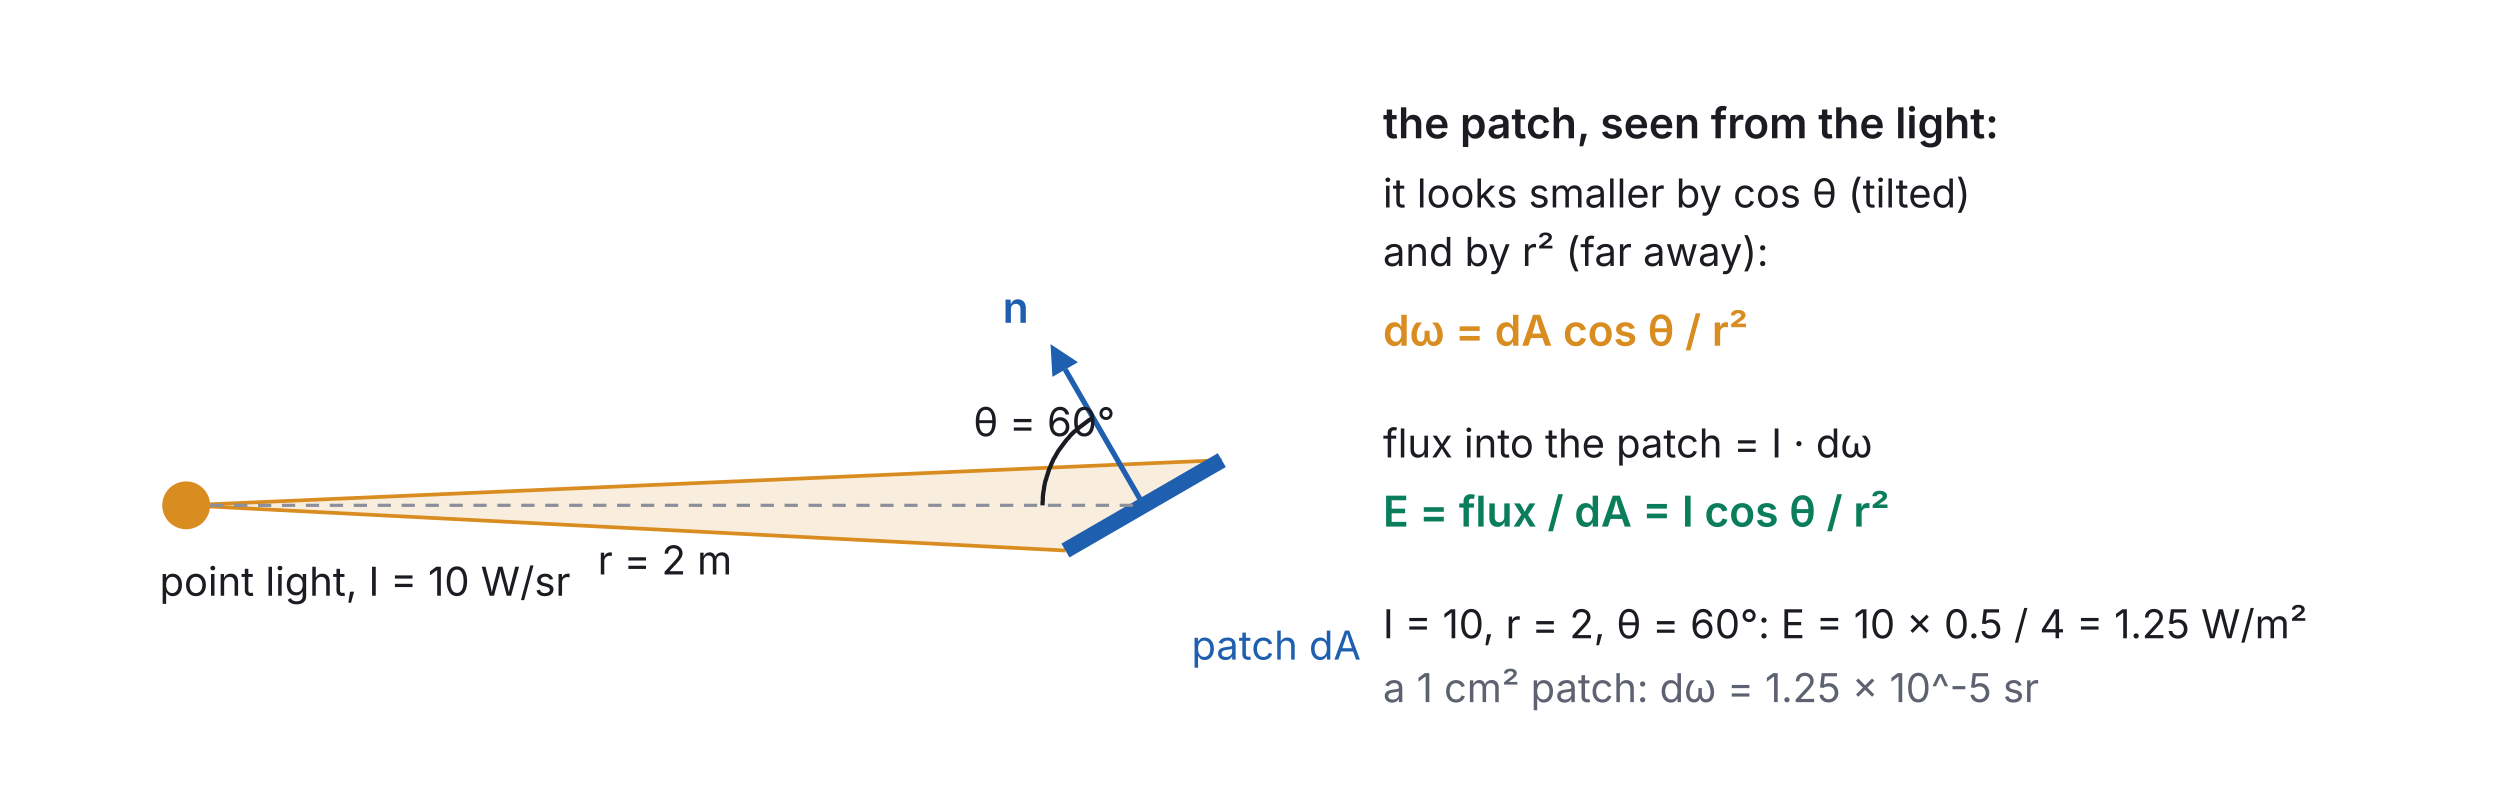
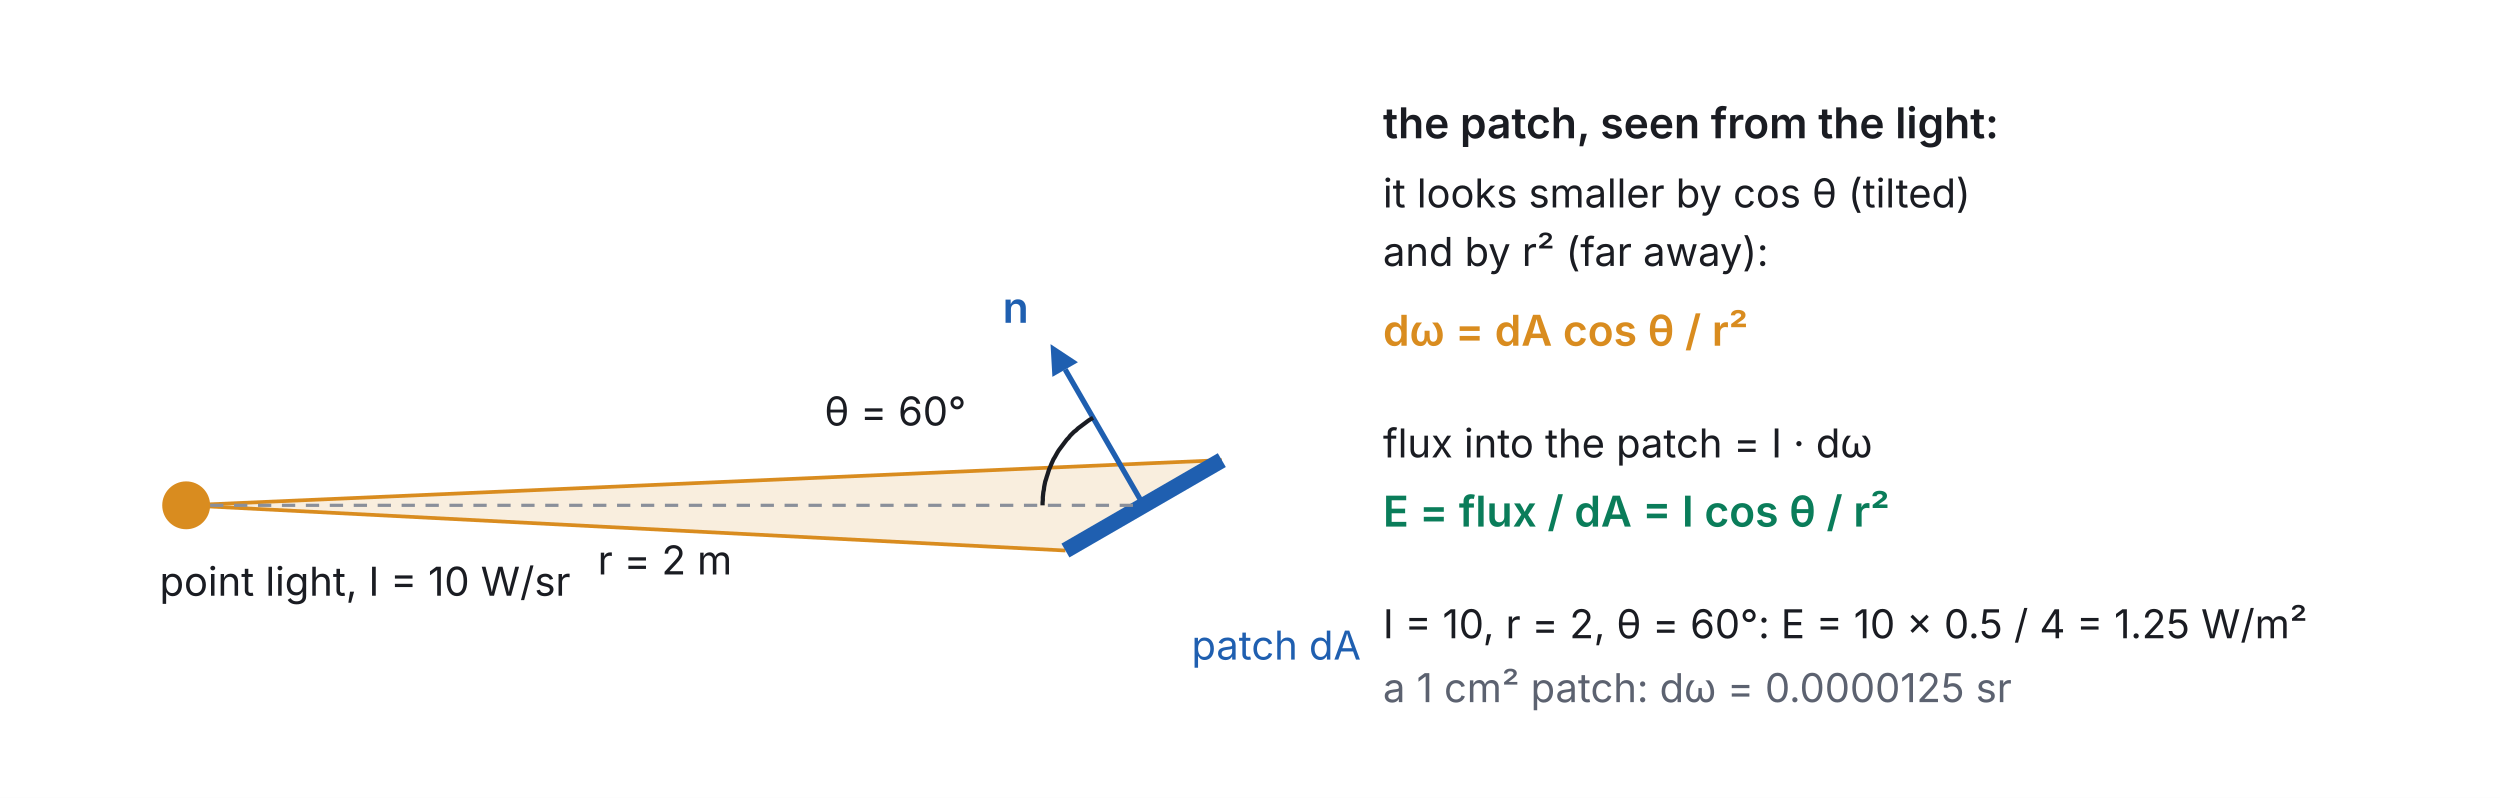
<svg xmlns="http://www.w3.org/2000/svg" viewBox="0 0 940 300" width="940" height="300" font-family="system-ui, -apple-system, Segoe UI, sans-serif" font-size="12" fill="#1a1c22">
  <rect width="940" height="300" fill="#ffffff" />
  <polygon points="70,190 459.4,173 400.6,207" fill="#d98c1f" opacity="0.15" />
  <line x1="70" y1="190" x2="459.4" y2="173" stroke="#d98c1f" stroke-width="1.4" />
  <line x1="70" y1="190" x2="400.6" y2="207" stroke="#d98c1f" stroke-width="1.4" />
  <line x1="459.4" y1="173" x2="400.6" y2="207" stroke="#1f5fb0" stroke-width="6" />
  <line x1="430" y1="190" x2="400.5" y2="138.9" stroke="#1f5fb0" stroke-width="2" />
  <polygon points="395,129.4 405.3,136.2 395.7,141.7" fill="#1f5fb0" />
  <text x="377" y="121.38" font-size="16" font-weight="600" fill="#1f5fb0">n</text>
  <line x1="70" y1="190" x2="430" y2="190" stroke="#8a8f9a" stroke-width="1.2" stroke-dasharray="5 4" />
  <polyline fill="none" stroke="#1a1c22" stroke-width="1.6" points="392,190 392,189 392.1,188 392.1,187 392.2,186 392.3,185 392.5,184.1 392.6,183.1 392.8,182.1 393,181.1 393.3,180.2 393.6,179.2 393.9,178.3 394.2,177.3 394.5,176.4 394.9,175.5 395.3,174.5 395.7,173.6 396.1,172.7 396.6,171.9 397.1,171 397.6,170.1 398.1,169.3 398.7,168.5 399.3,167.7 399.9,166.9 400.5,166.1 401.1,165.3 401.8,164.6 402.4,163.8 403.1,163.1 403.8,162.4 404.6,161.8 405.3,161.1 406.1,160.5 406.9,159.9 407.7,159.3 408.5,158.7 409.3,158.1 410.1,157.6 411,157.1" />
-   <text x="366" y="164" font-size="15">θ = 60°</text>
+   <text x="310" y="160" font-size="15">θ = 60°</text>
  <circle cx="70" cy="190" r="9" fill="#d98c1f" />
  <text x="60" y="224" font-size="15">point light, I = 10 W/sr</text>
  <text x="250" y="216" font-size="15" text-anchor="middle">r = 2 m</text>
  <text x="448" y="248" font-size="15" fill="#1f5fb0">patch dA</text>
  <text x="520" y="52" font-size="16" font-weight="600">the patch, seen from the light:</text>
  <text x="520" y="78" font-size="15">it looks smaller by cos θ (tilted)</text>
  <text x="520" y="100" font-size="15">and by r² (far away):</text>
  <text x="520" y="130" font-size="16" font-weight="600" fill="#d98c1f">dω = dA cos θ / r²</text>
  <text x="520" y="172" font-size="15">flux into the patch = I · dω</text>
  <text x="520" y="198" font-size="16" font-weight="600" fill="#0a7d5a">E = flux / dA = I cos θ / r²</text>
  <text x="520" y="240" font-size="15">I = 10, r = 2, θ = 60°:  E = 10 × 0.5 / 4 = 1.25 W/m²</text>
-   <text x="520" y="264" font-size="15" fill="#5c6270">a 1 cm² patch: dω = 1.25 × 10^-5 sr</text>
+   <text x="520" y="264" font-size="15" fill="#5c6270">a 1 cm² patch: dω = 0.0000125 sr</text>
</svg>
